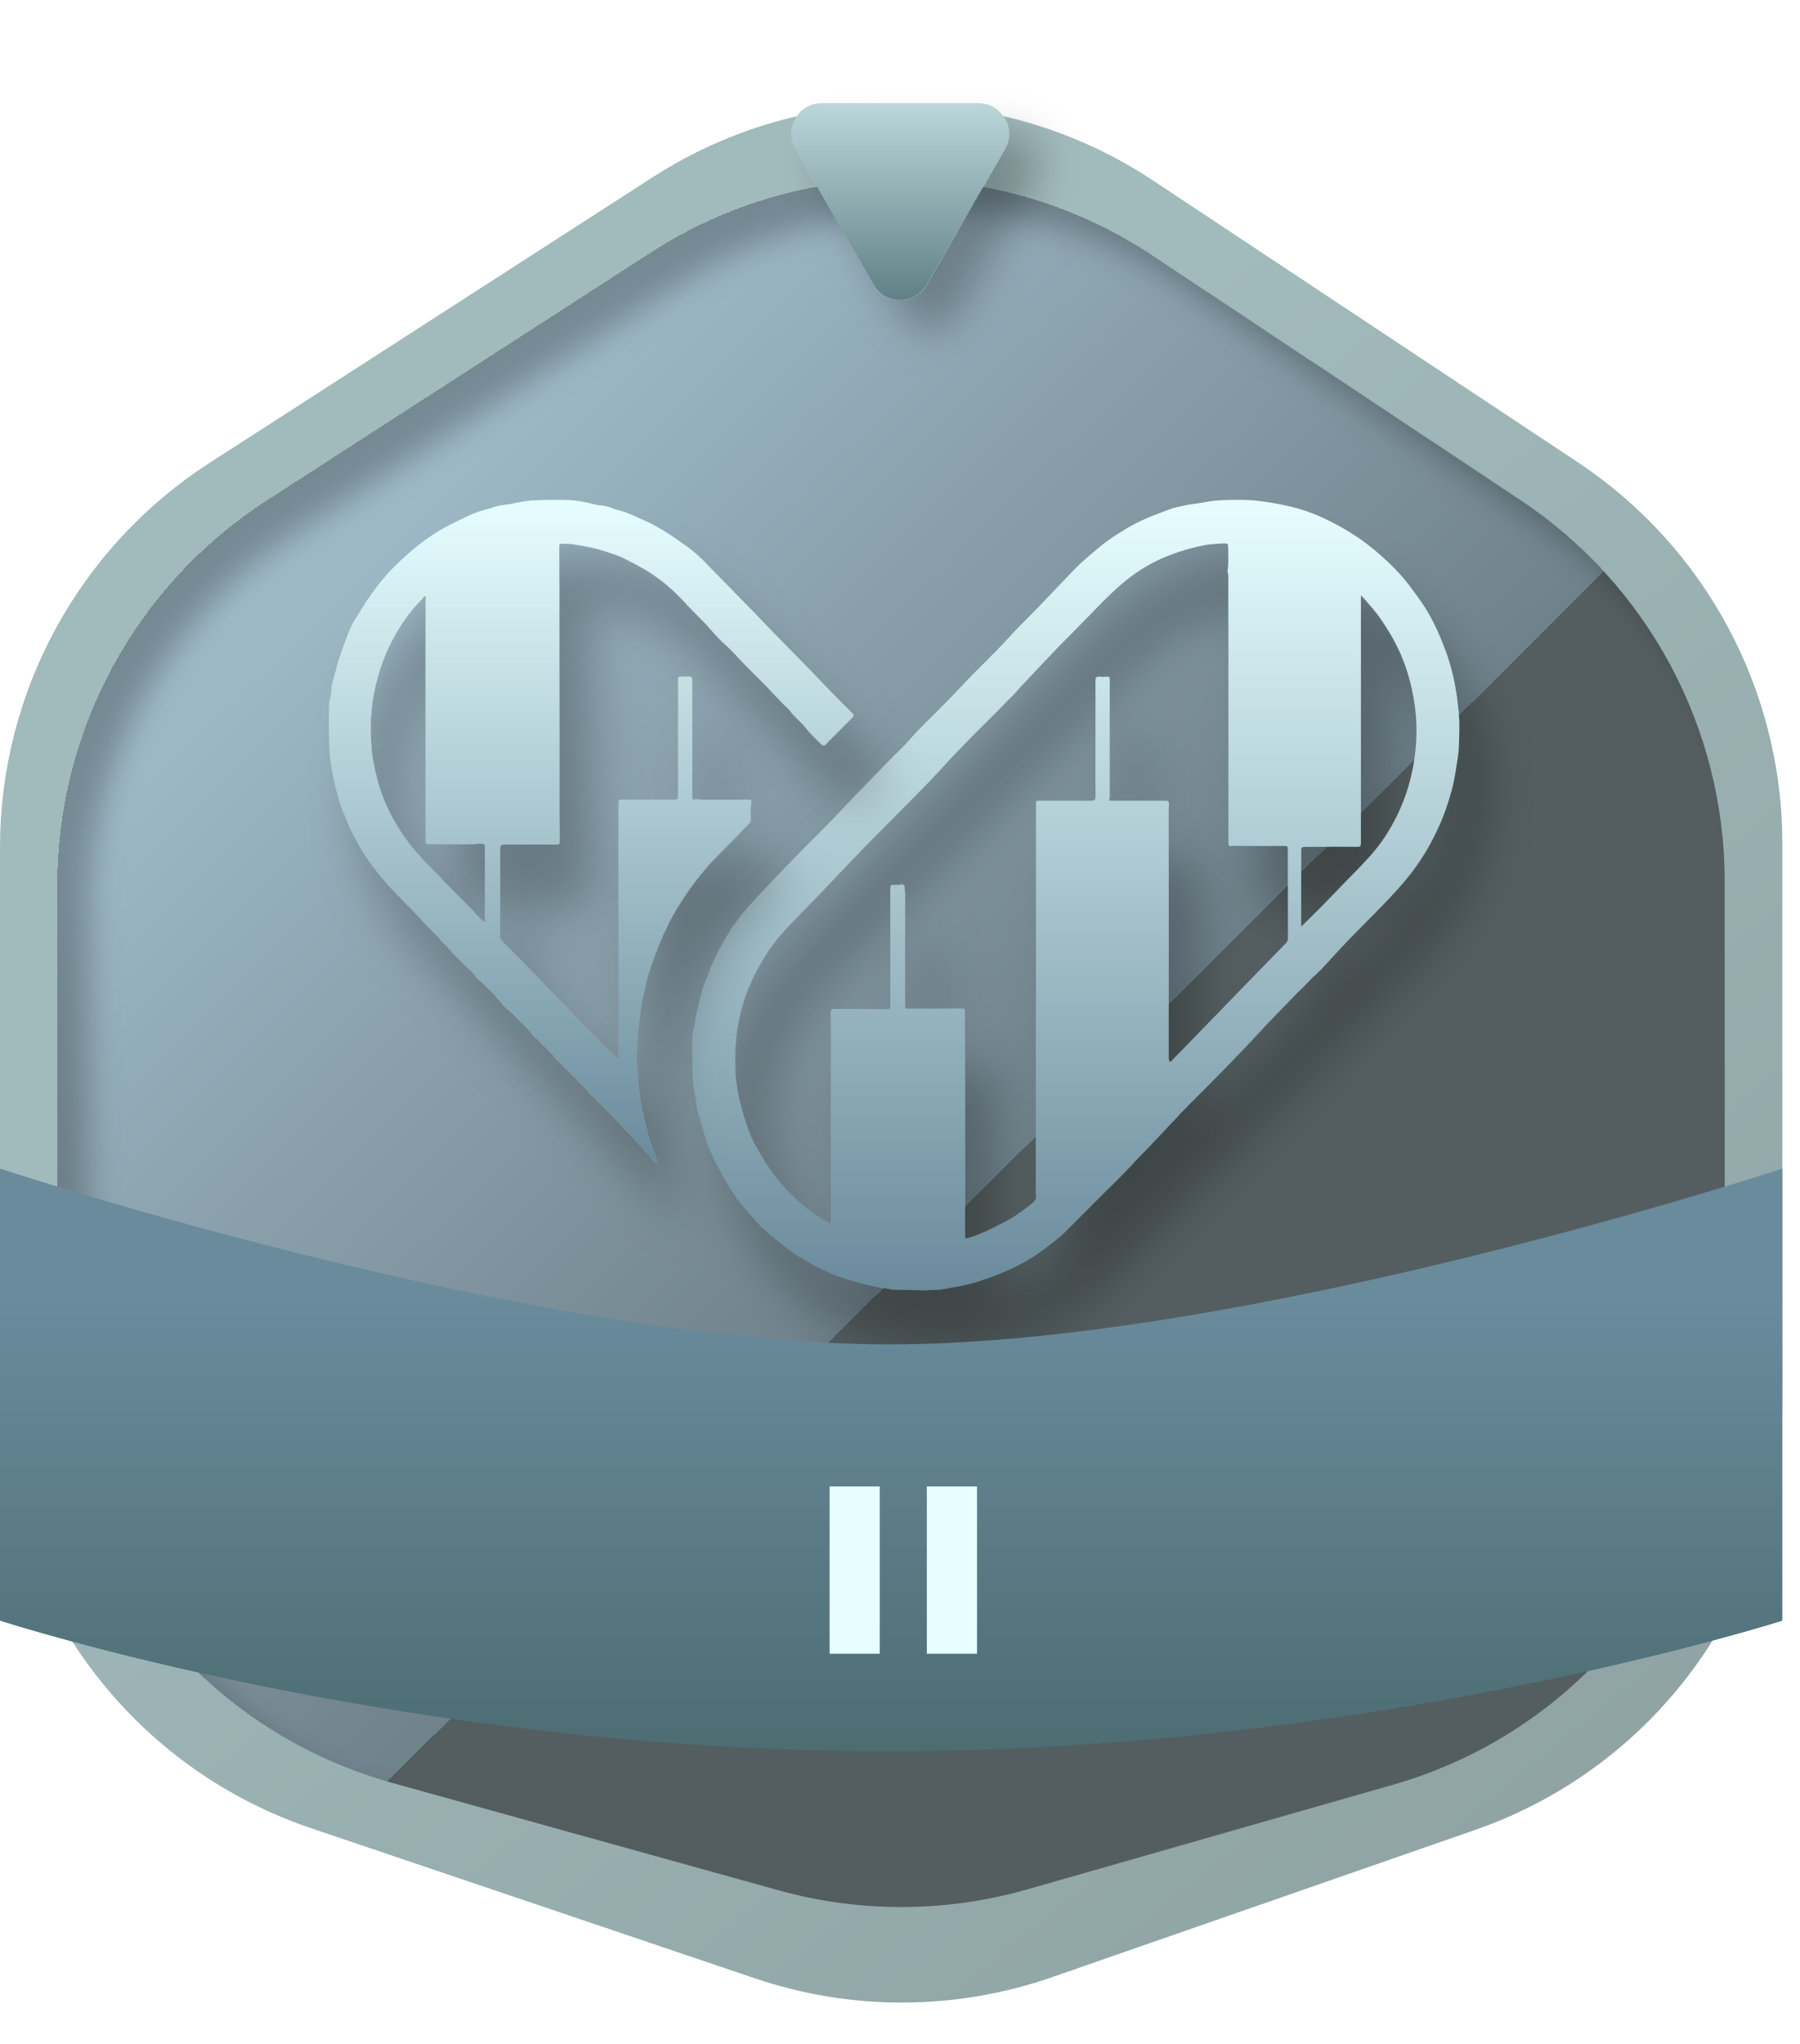
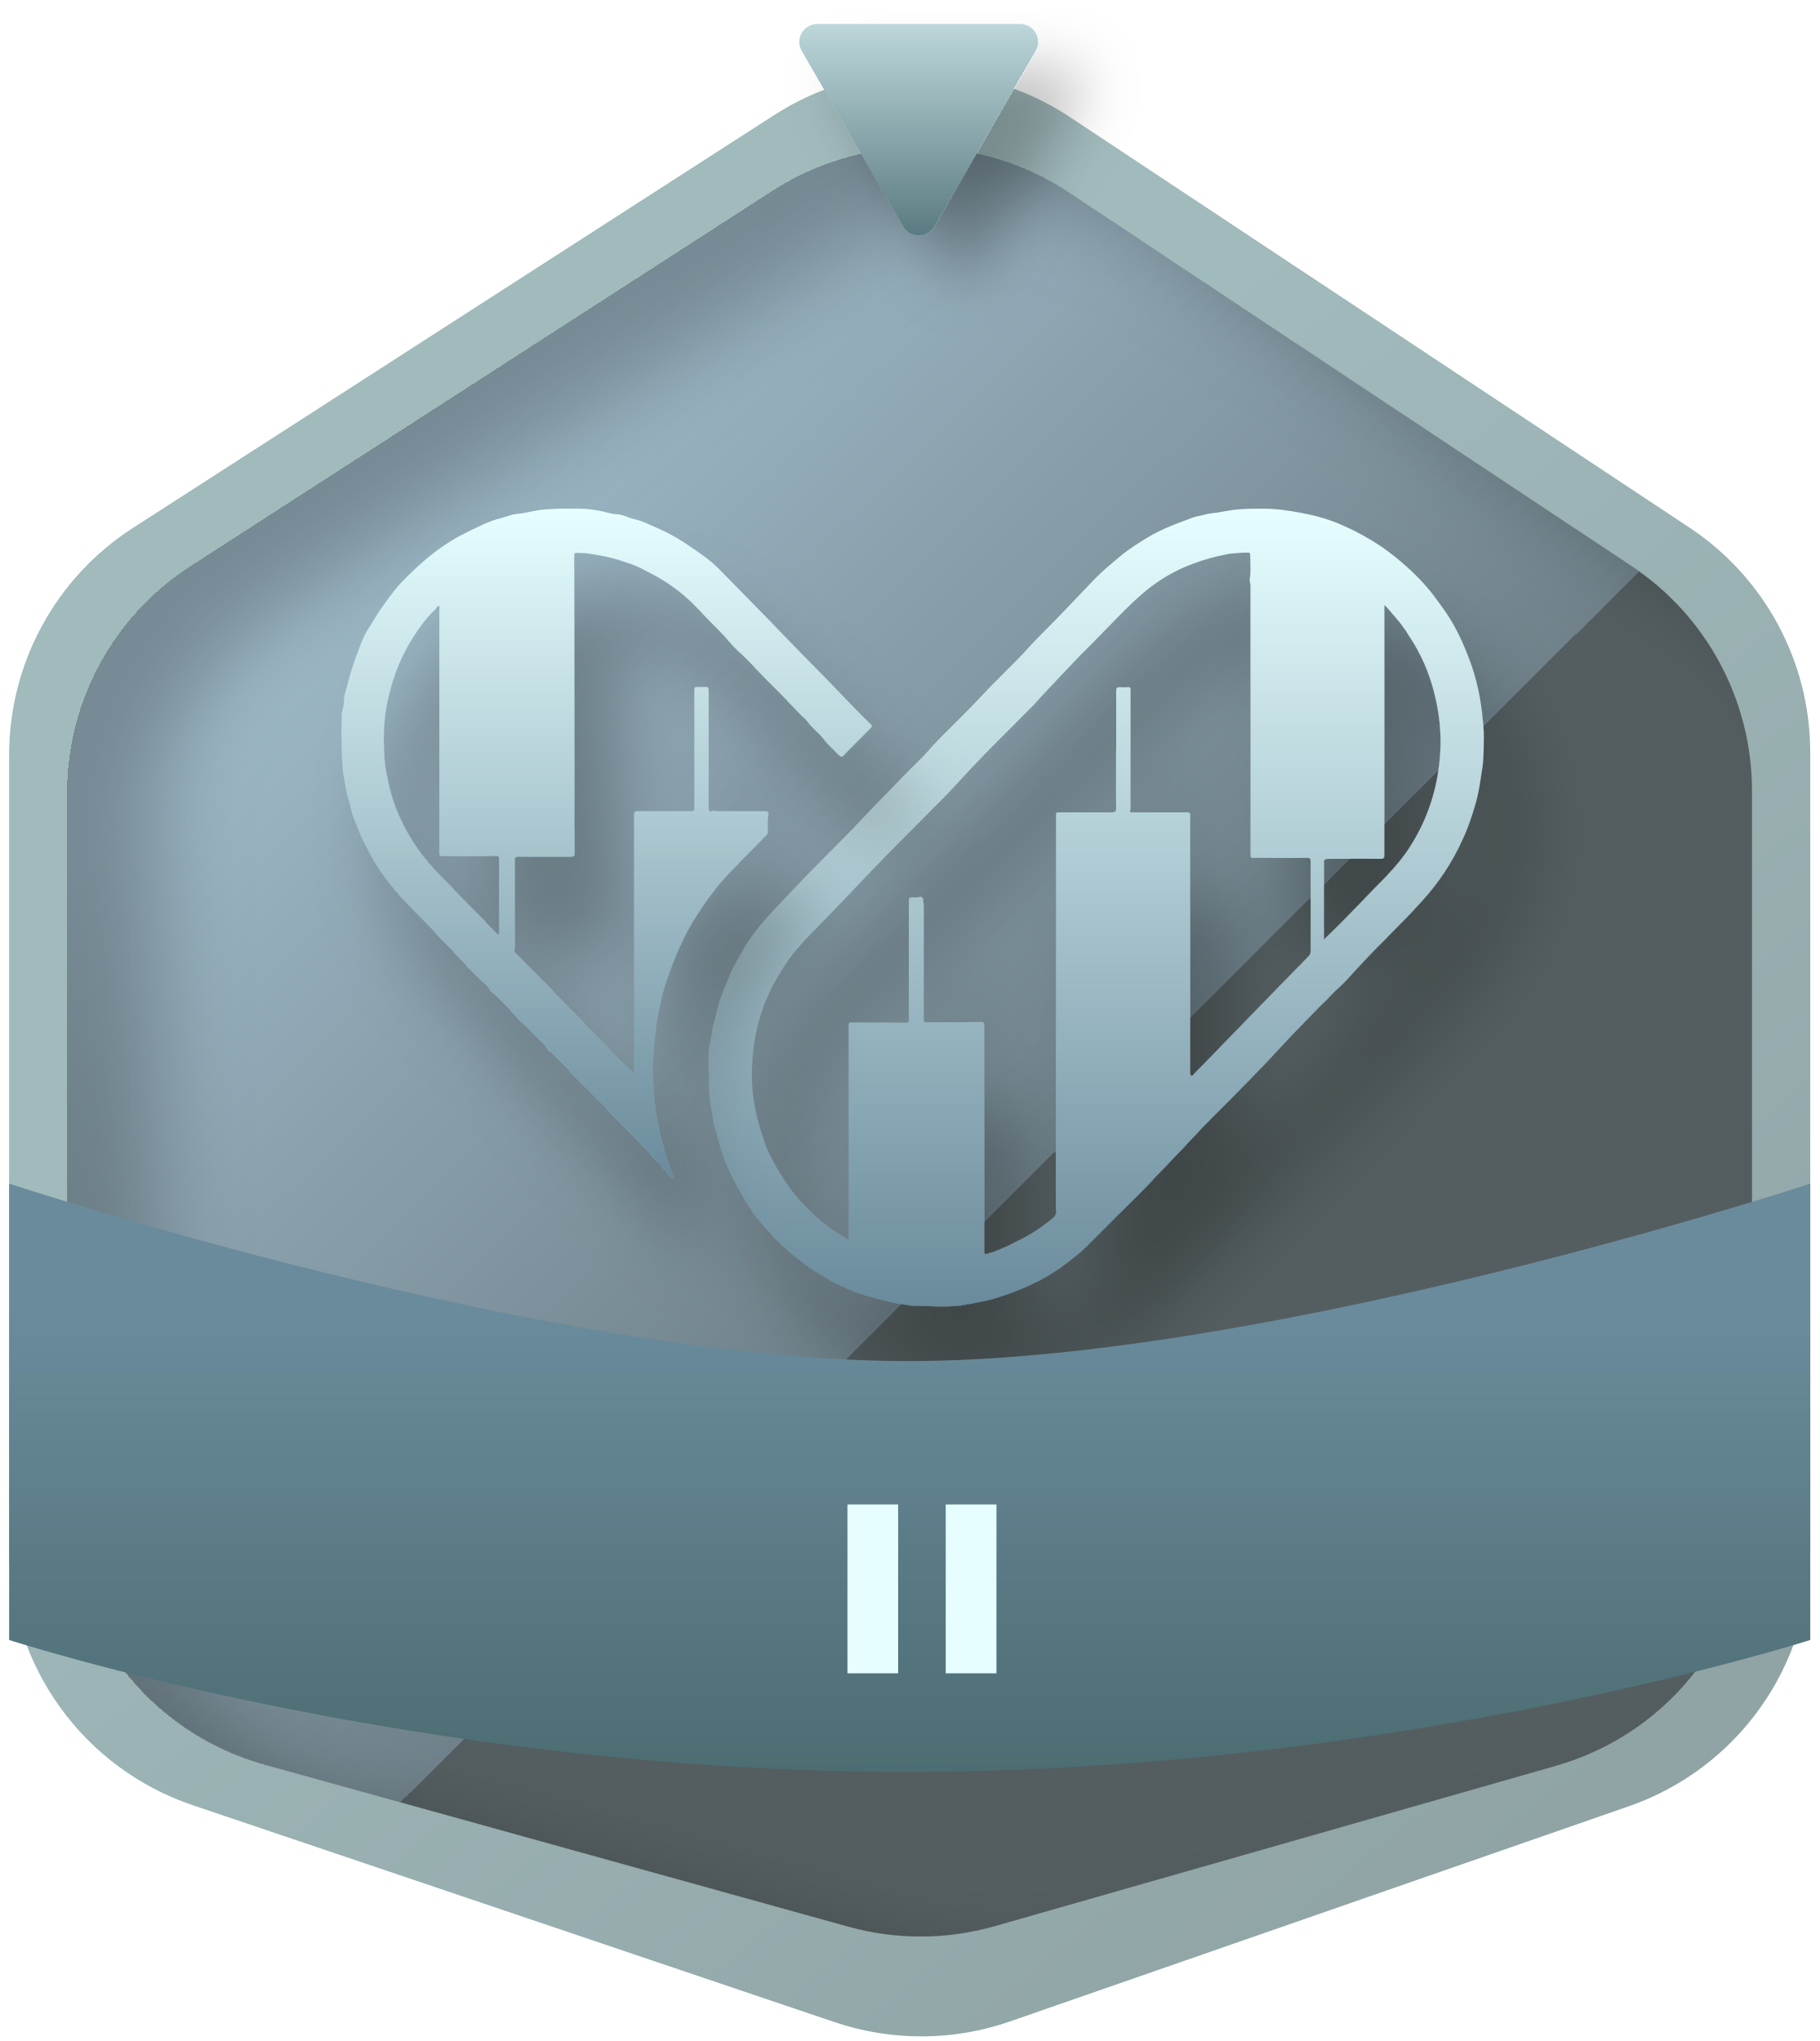
- <svg xmlns="http://www.w3.org/2000/svg" width="59" height="67" viewBox="0 0 59 67" fill="none">
-   <path d="M21.393 5.813L6.874 15.17C2.589 17.932 0 22.68 0 27.778V45.715C0 52.148 4.101 57.864 10.194 59.925L24.761 64.851C27.921 65.92 31.347 65.905 34.497 64.808L48.366 59.982C54.395 57.883 58.435 52.199 58.435 45.815V27.651C58.435 22.623 55.916 17.93 51.726 15.15L37.809 5.921C32.844 2.628 26.401 2.585 21.393 5.813Z" fill="url(#paint0_linear_622_11116)" />
-   <g filter="url(#filter0_i_622_11116)">
-     <path d="M21.357 8.285L8.757 16.418C4.477 19.181 1.892 23.927 1.892 29.021V43.993C1.892 50.73 6.384 56.641 12.875 58.445L25.535 61.963C28.2 62.704 31.017 62.693 33.676 61.933L45.669 58.503C52.107 56.662 56.545 50.777 56.545 44.081V28.894C56.545 23.869 54.029 19.179 49.844 16.399L37.791 8.393C32.822 5.092 26.369 5.05 21.357 8.285Z" fill="url(#paint1_linear_622_11116)" />
+ <svg xmlns="http://www.w3.org/2000/svg" width="41" height="46" viewBox="0 0 41 46" fill="none">
+   <path d="M17.445 2.594L2.996 11.898C1.257 13.018 0.206 14.944 0.206 17.012V34.924C0.206 37.532 1.871 39.851 4.344 40.686L18.812 45.576C20.095 46.009 21.485 46.003 22.764 45.558L36.707 40.709C39.154 39.858 40.794 37.553 40.794 34.964V16.96C40.794 14.921 39.772 13.017 38.071 11.89L24.108 2.637C22.093 1.302 19.478 1.285 17.445 2.594Z" fill="url(#paint0_linear_637_3016)" />
+   <g filter="url(#filter0_i_637_3016)">
+     <path d="M17.422 4.305L4.306 12.765C2.569 13.885 1.52 15.81 1.52 17.876V33.912C1.52 36.645 3.343 39.042 5.978 39.773L19.118 43.422C20.2 43.723 21.343 43.718 22.422 43.41L35.066 39.797C37.679 39.05 39.481 36.664 39.481 33.948V17.824C39.481 15.787 38.46 13.884 36.761 12.757L24.093 4.349C22.076 3.01 19.457 2.993 17.422 4.305Z" fill="url(#paint1_linear_637_3016)" />
  </g>
-   <g filter="url(#filter1_d_622_11116)">
-     <path d="M22.704 34.728C22.68 34.51 22.704 34.276 22.696 34.034C22.696 33.913 22.72 33.775 22.761 33.646C22.793 33.525 22.793 33.396 22.817 33.283C22.865 33.065 22.929 32.855 22.977 32.636C23.058 32.281 23.21 31.95 23.346 31.611C23.483 31.263 23.676 30.94 23.868 30.617C24.053 30.302 24.278 30.02 24.518 29.737C24.856 29.357 25.217 28.994 25.562 28.622C25.803 28.364 26.052 28.121 26.292 27.871C26.758 27.402 27.232 26.934 27.681 26.449C28.163 25.94 28.652 25.448 29.142 24.939C29.359 24.713 29.599 24.503 29.808 24.26C30.153 23.857 30.547 23.501 30.916 23.122C31.125 22.912 31.333 22.701 31.534 22.483C32.015 21.958 32.545 21.482 33.027 20.949C33.428 20.504 33.87 20.093 34.279 19.656C34.592 19.325 34.905 19.002 35.21 18.679C35.475 18.404 35.764 18.17 36.053 17.928C36.342 17.686 36.655 17.492 36.976 17.298C37.321 17.096 37.698 16.934 38.076 16.797C38.244 16.74 38.405 16.66 38.573 16.627C38.718 16.603 38.854 16.555 38.999 16.538C39.223 16.514 39.44 16.466 39.665 16.433C40.002 16.385 40.347 16.385 40.684 16.385C41.118 16.385 41.543 16.45 41.961 16.53C42.426 16.619 42.876 16.748 43.301 16.942C43.718 17.128 44.128 17.354 44.513 17.613C44.955 17.92 45.364 18.267 45.741 18.655C46.078 18.994 46.351 19.382 46.624 19.769C46.969 20.278 47.218 20.844 47.427 21.425C47.603 21.926 47.716 22.435 47.78 22.96C47.812 23.259 47.852 23.558 47.844 23.865C47.836 24.18 47.844 24.495 47.796 24.81C47.74 25.173 47.692 25.545 47.595 25.9C47.475 26.336 47.331 26.764 47.138 27.168C46.809 27.895 46.375 28.541 45.837 29.131C45.468 29.543 45.075 29.939 44.69 30.326C44.296 30.714 43.919 31.118 43.55 31.522C43.389 31.7 43.229 31.877 43.044 32.031C42.94 32.128 42.843 32.241 42.747 32.338C42.675 32.41 42.603 32.475 42.531 32.548C42.129 32.968 41.72 33.371 41.327 33.8C41.11 34.034 40.893 34.268 40.676 34.494C40.307 34.874 39.938 35.254 39.561 35.633C39.183 36.013 38.798 36.384 38.437 36.78C37.939 37.321 37.417 37.846 36.912 38.388C36.591 38.727 36.245 39.05 35.916 39.381C35.587 39.712 35.258 40.043 34.929 40.374C34.745 40.56 34.528 40.714 34.327 40.875C34.046 41.093 33.749 41.287 33.436 41.449C32.947 41.699 32.433 41.901 31.903 42.055C31.582 42.144 31.245 42.192 30.916 42.257C30.828 42.273 30.731 42.273 30.643 42.281C30.209 42.313 29.776 42.273 29.343 42.273C29.214 42.273 29.086 42.232 28.957 42.216C28.805 42.192 28.652 42.152 28.5 42.119C28.235 42.063 27.978 41.982 27.721 41.909C27.416 41.82 27.127 41.675 26.838 41.546C26.645 41.457 26.477 41.328 26.292 41.231C26.14 41.15 26.003 41.053 25.867 40.956C25.682 40.811 25.498 40.665 25.321 40.52C25.072 40.31 24.84 40.076 24.623 39.833C24.486 39.672 24.342 39.518 24.213 39.349C23.989 39.05 23.804 38.727 23.628 38.404C23.459 38.089 23.29 37.774 23.178 37.434C23.058 37.095 22.977 36.748 22.873 36.409C22.833 36.271 22.833 36.118 22.801 35.972C22.712 35.56 22.688 35.157 22.704 34.728ZM27.223 40.124C27.247 40.084 27.239 40.051 27.239 40.019C27.239 39.648 27.239 39.276 27.239 38.913C27.239 36.998 27.239 35.092 27.239 33.178C27.239 33.113 27.247 33.073 27.328 33.073C27.914 33.073 28.5 33.073 29.086 33.081C29.166 33.081 29.198 33.065 29.19 32.976C29.19 32.225 29.19 31.465 29.19 30.714C29.19 30.189 29.19 29.672 29.19 29.147C29.19 29.018 29.19 29.018 29.326 29.01C29.399 29.01 29.479 29.018 29.551 28.994C29.591 28.986 29.648 29.01 29.656 29.074C29.656 29.155 29.672 29.228 29.672 29.301C29.672 30.52 29.672 31.74 29.672 32.968C29.672 33.048 29.696 33.073 29.776 33.065C30.362 33.065 30.948 33.065 31.534 33.056C31.614 33.056 31.638 33.073 31.638 33.154C31.638 35.342 31.638 37.531 31.638 39.712C31.638 39.979 31.638 40.253 31.638 40.52C31.638 40.585 31.654 40.609 31.727 40.585C31.823 40.552 31.919 40.536 32.007 40.496C32.176 40.423 32.352 40.358 32.521 40.27C32.714 40.164 32.914 40.076 33.107 39.963C33.34 39.825 33.548 39.672 33.765 39.502C33.894 39.405 34.014 39.308 33.958 39.114C33.958 39.106 33.958 39.098 33.958 39.082C33.958 35.859 33.966 32.628 33.966 29.406C33.966 28.396 33.966 27.386 33.966 26.377C33.966 26.247 33.966 26.247 34.094 26.247C34.656 26.247 35.226 26.247 35.788 26.247C35.884 26.247 35.916 26.215 35.916 26.118C35.908 25.456 35.916 24.785 35.916 24.123C35.916 23.517 35.916 22.912 35.916 22.306C35.916 22.209 35.949 22.184 36.037 22.184C36.125 22.193 36.213 22.193 36.294 22.184C36.366 22.176 36.382 22.209 36.382 22.273C36.382 23.533 36.382 24.794 36.382 26.062C36.382 26.102 36.39 26.142 36.374 26.175C36.342 26.247 36.382 26.247 36.43 26.247C36.575 26.247 36.727 26.247 36.872 26.247C37.321 26.247 37.771 26.247 38.212 26.247C38.292 26.247 38.325 26.272 38.325 26.352C38.316 26.457 38.316 26.57 38.316 26.675C38.316 29.341 38.316 31.998 38.316 34.664C38.316 34.696 38.316 34.72 38.325 34.753C38.349 34.817 38.365 34.825 38.413 34.777C38.509 34.672 38.605 34.575 38.702 34.478C39.215 33.945 39.737 33.412 40.251 32.879C40.885 32.225 41.519 31.57 42.161 30.916C42.209 30.868 42.225 30.811 42.225 30.746C42.225 29.777 42.225 28.8 42.225 27.831C42.225 27.75 42.201 27.726 42.121 27.726C41.559 27.734 40.997 27.726 40.435 27.726C40.283 27.726 40.275 27.758 40.275 27.572C40.275 24.68 40.275 21.781 40.275 18.889C40.275 18.816 40.243 18.752 40.251 18.679C40.291 18.445 40.267 18.202 40.267 17.968C40.267 17.807 40.259 17.807 40.106 17.815C40.082 17.815 40.05 17.815 40.026 17.815C39.858 17.831 39.689 17.831 39.52 17.863C39.151 17.936 38.782 18.033 38.421 18.17C38.003 18.324 37.61 18.526 37.249 18.776C36.799 19.083 36.406 19.471 36.021 19.858C35.692 20.189 35.379 20.521 35.05 20.852C34.913 20.989 34.777 21.118 34.648 21.256C34.247 21.676 33.846 22.104 33.444 22.532C33.348 22.637 33.252 22.758 33.147 22.855C32.931 23.065 32.73 23.283 32.513 23.493C31.927 24.075 31.341 24.664 30.787 25.278C30.458 25.642 30.113 25.981 29.768 26.328C29.19 26.918 28.596 27.499 28.026 28.097C27.448 28.703 26.878 29.309 26.292 29.906C25.875 30.334 25.45 30.755 25.128 31.271C24.896 31.635 24.687 32.015 24.526 32.418C24.318 32.943 24.189 33.485 24.133 34.042C24.069 34.664 24.077 35.286 24.205 35.9C24.294 36.32 24.414 36.732 24.567 37.136C24.647 37.354 24.767 37.556 24.88 37.758C25.45 38.775 26.22 39.559 27.223 40.124ZM44.626 19.511C44.617 19.559 44.617 19.584 44.617 19.608C44.617 20.9 44.617 22.184 44.617 23.477C44.617 24.858 44.617 26.239 44.617 27.629C44.617 27.717 44.601 27.758 44.497 27.758C43.919 27.75 43.349 27.758 42.771 27.758C42.683 27.758 42.659 27.79 42.659 27.871C42.659 28.663 42.659 29.462 42.659 30.254C42.659 30.294 42.659 30.334 42.659 30.375C42.868 30.173 43.068 29.979 43.269 29.777C43.598 29.438 43.927 29.099 44.256 28.759C44.658 28.348 45.067 27.944 45.388 27.459C46.022 26.506 46.359 25.448 46.431 24.309C46.472 23.655 46.399 23.008 46.239 22.37C46.07 21.7 45.797 21.078 45.412 20.504C45.195 20.141 44.922 19.842 44.626 19.511Z" fill="url(#paint2_linear_622_11116)" />
+   <g filter="url(#filter1_d_637_3016)">
+     <path d="M15.976 24.195C15.959 24.043 15.976 23.881 15.97 23.713C15.97 23.628 15.987 23.533 16.015 23.444C16.037 23.359 16.037 23.27 16.054 23.191C16.087 23.04 16.132 22.894 16.166 22.743C16.221 22.496 16.327 22.266 16.422 22.031C16.517 21.79 16.651 21.566 16.784 21.341C16.913 21.123 17.069 20.927 17.236 20.73C17.47 20.467 17.721 20.215 17.961 19.957C18.128 19.777 18.301 19.609 18.468 19.435C18.791 19.11 19.12 18.785 19.433 18.449C19.767 18.096 20.107 17.754 20.447 17.4C20.598 17.244 20.765 17.098 20.91 16.93C21.15 16.649 21.423 16.403 21.679 16.139C21.824 15.993 21.969 15.848 22.109 15.696C22.443 15.332 22.811 15.001 23.146 14.631C23.424 14.323 23.731 14.037 24.015 13.734C24.233 13.504 24.45 13.28 24.662 13.056C24.846 12.865 25.047 12.703 25.247 12.535C25.448 12.366 25.666 12.232 25.889 12.097C26.128 11.957 26.39 11.845 26.652 11.75C26.77 11.71 26.881 11.655 26.998 11.632C27.099 11.615 27.193 11.582 27.294 11.57C27.45 11.554 27.6 11.52 27.756 11.498C27.991 11.464 28.23 11.464 28.464 11.464C28.765 11.464 29.061 11.509 29.351 11.565C29.674 11.626 29.986 11.716 30.282 11.851C30.572 11.98 30.856 12.137 31.124 12.316C31.43 12.529 31.715 12.77 31.977 13.039C32.211 13.274 32.401 13.544 32.59 13.813C32.83 14.166 33.003 14.558 33.148 14.962C33.27 15.309 33.348 15.663 33.393 16.027C33.415 16.234 33.443 16.442 33.438 16.655C33.432 16.873 33.438 17.092 33.404 17.311C33.365 17.563 33.332 17.821 33.265 18.067C33.181 18.37 33.081 18.667 32.947 18.948C32.718 19.452 32.417 19.901 32.044 20.31C31.787 20.596 31.514 20.87 31.247 21.14C30.973 21.409 30.711 21.689 30.455 21.969C30.343 22.093 30.232 22.216 30.104 22.322C30.031 22.39 29.964 22.468 29.897 22.535C29.847 22.586 29.797 22.631 29.747 22.681C29.468 22.973 29.184 23.253 28.91 23.55C28.76 23.713 28.609 23.875 28.459 24.032C28.202 24.296 27.946 24.559 27.684 24.823C27.422 25.086 27.154 25.344 26.903 25.619C26.558 25.994 26.195 26.358 25.844 26.734C25.621 26.97 25.381 27.194 25.153 27.424C24.924 27.654 24.696 27.883 24.467 28.113C24.339 28.242 24.188 28.349 24.049 28.461C23.854 28.612 23.647 28.747 23.43 28.859C23.09 29.032 22.733 29.173 22.365 29.279C22.142 29.341 21.908 29.375 21.679 29.419C21.618 29.43 21.551 29.43 21.49 29.436C21.189 29.459 20.888 29.43 20.587 29.43C20.497 29.43 20.408 29.402 20.319 29.391C20.213 29.375 20.107 29.346 20.001 29.324C19.817 29.285 19.639 29.229 19.46 29.178C19.249 29.117 19.048 29.016 18.847 28.926C18.713 28.864 18.596 28.775 18.468 28.707C18.362 28.651 18.267 28.584 18.173 28.517C18.044 28.416 17.916 28.315 17.793 28.214C17.621 28.068 17.459 27.906 17.308 27.738C17.214 27.625 17.113 27.519 17.024 27.401C16.868 27.194 16.74 26.97 16.617 26.745C16.5 26.527 16.383 26.308 16.305 26.073C16.221 25.837 16.166 25.596 16.093 25.361C16.065 25.265 16.065 25.159 16.043 25.058C15.982 24.772 15.965 24.492 15.976 24.195ZM19.115 27.939C19.131 27.911 19.126 27.889 19.126 27.866C19.126 27.609 19.126 27.351 19.126 27.099C19.126 25.77 19.126 24.447 19.126 23.118C19.126 23.073 19.131 23.046 19.187 23.046C19.594 23.046 20.001 23.046 20.408 23.051C20.464 23.051 20.486 23.04 20.481 22.978C20.481 22.457 20.481 21.93 20.481 21.409C20.481 21.044 20.481 20.685 20.481 20.321C20.481 20.231 20.481 20.231 20.576 20.226C20.626 20.226 20.681 20.231 20.732 20.215C20.759 20.209 20.799 20.226 20.804 20.271C20.804 20.327 20.815 20.377 20.815 20.428C20.815 21.274 20.815 22.12 20.815 22.973C20.815 23.029 20.832 23.046 20.888 23.04C21.295 23.04 21.702 23.04 22.109 23.034C22.164 23.034 22.181 23.046 22.181 23.102C22.181 24.621 22.181 26.14 22.181 27.654C22.181 27.838 22.181 28.029 22.181 28.214C22.181 28.259 22.192 28.276 22.242 28.259C22.309 28.236 22.376 28.225 22.438 28.197C22.555 28.147 22.677 28.102 22.794 28.04C22.928 27.967 23.068 27.906 23.201 27.827C23.363 27.732 23.508 27.625 23.659 27.508C23.748 27.44 23.831 27.373 23.792 27.239C23.792 27.233 23.792 27.227 23.792 27.216C23.792 24.98 23.798 22.737 23.798 20.5C23.798 19.8 23.798 19.099 23.798 18.398C23.798 18.309 23.798 18.309 23.887 18.309C24.277 18.309 24.673 18.309 25.064 18.309C25.131 18.309 25.153 18.286 25.153 18.219C25.147 17.759 25.153 17.294 25.153 16.834C25.153 16.414 25.153 15.993 25.153 15.573C25.153 15.506 25.175 15.489 25.236 15.489C25.298 15.494 25.359 15.494 25.415 15.489C25.465 15.483 25.476 15.506 25.476 15.55C25.476 16.425 25.476 17.299 25.476 18.18C25.476 18.208 25.482 18.236 25.471 18.258C25.448 18.309 25.476 18.309 25.51 18.309C25.61 18.309 25.716 18.309 25.816 18.309C26.128 18.309 26.441 18.309 26.747 18.309C26.803 18.309 26.825 18.325 26.825 18.381C26.82 18.454 26.82 18.533 26.82 18.606C26.82 20.456 26.82 22.3 26.82 24.15C26.82 24.172 26.82 24.189 26.825 24.212C26.842 24.256 26.853 24.262 26.887 24.228C26.954 24.155 27.02 24.088 27.087 24.021C27.444 23.651 27.807 23.281 28.163 22.911C28.604 22.457 29.044 22.003 29.49 21.549C29.524 21.515 29.535 21.476 29.535 21.431C29.535 20.758 29.535 20.08 29.535 19.407C29.535 19.351 29.518 19.334 29.462 19.334C29.072 19.34 28.682 19.334 28.292 19.334C28.186 19.334 28.18 19.357 28.18 19.228C28.18 17.221 28.18 15.209 28.18 13.202C28.18 13.151 28.158 13.106 28.163 13.056C28.191 12.893 28.174 12.725 28.174 12.563C28.174 12.45 28.169 12.45 28.063 12.456C28.046 12.456 28.024 12.456 28.007 12.456C27.89 12.467 27.773 12.467 27.656 12.49C27.4 12.54 27.143 12.607 26.892 12.703C26.602 12.809 26.329 12.949 26.078 13.123C25.766 13.336 25.493 13.605 25.225 13.874C24.997 14.104 24.779 14.334 24.551 14.564C24.456 14.659 24.361 14.749 24.272 14.844C23.993 15.136 23.714 15.433 23.436 15.73C23.369 15.803 23.302 15.887 23.229 15.954C23.079 16.1 22.939 16.251 22.789 16.397C22.382 16.801 21.975 17.21 21.59 17.636C21.362 17.888 21.122 18.124 20.882 18.365C20.481 18.774 20.068 19.177 19.672 19.592C19.271 20.013 18.875 20.433 18.468 20.848C18.178 21.145 17.883 21.437 17.66 21.795C17.498 22.048 17.353 22.311 17.241 22.591C17.096 22.956 17.007 23.331 16.968 23.718C16.924 24.15 16.929 24.581 17.018 25.008C17.08 25.299 17.163 25.585 17.269 25.865C17.325 26.017 17.409 26.157 17.487 26.297C17.883 27.003 18.418 27.547 19.115 27.939ZM31.202 13.633C31.196 13.667 31.196 13.684 31.196 13.701C31.196 14.598 31.196 15.489 31.196 16.386C31.196 17.344 31.196 18.303 31.196 19.267C31.196 19.329 31.185 19.357 31.113 19.357C30.711 19.351 30.315 19.357 29.914 19.357C29.853 19.357 29.836 19.379 29.836 19.435C29.836 19.985 29.836 20.54 29.836 21.089C29.836 21.117 29.836 21.145 29.836 21.173C29.981 21.033 30.12 20.898 30.26 20.758C30.488 20.523 30.717 20.287 30.945 20.052C31.224 19.766 31.509 19.486 31.732 19.149C32.172 18.488 32.406 17.754 32.456 16.963C32.484 16.509 32.434 16.061 32.322 15.618C32.205 15.152 32.016 14.721 31.748 14.323C31.598 14.071 31.408 13.863 31.202 13.633Z" fill="url(#paint2_linear_637_3016)" />
  </g>
-   <g filter="url(#filter2_d_622_11116)">
-     <path d="M21.55 38.133C21.462 38.101 21.414 38.037 21.374 37.98C21.23 37.788 21.054 37.619 20.894 37.443C20.702 37.226 20.502 37.01 20.294 36.801C19.894 36.392 19.494 35.983 19.094 35.574C18.862 35.333 18.63 35.1 18.397 34.868C18.205 34.675 18.029 34.467 17.837 34.282C17.749 34.194 17.669 34.09 17.557 34.017C17.461 33.961 17.429 33.841 17.341 33.761C17.085 33.528 16.861 33.272 16.605 33.039C16.405 32.854 16.245 32.622 16.045 32.437C15.917 32.325 15.805 32.188 15.669 32.084C15.605 32.044 15.581 31.956 15.525 31.9C15.261 31.643 14.996 31.394 14.748 31.122C14.412 30.744 14.044 30.4 13.708 30.023C13.46 29.75 13.188 29.493 12.932 29.228C12.556 28.835 12.212 28.41 11.916 27.953C11.772 27.728 11.659 27.488 11.531 27.255C11.412 27.038 11.339 26.806 11.243 26.589C11.115 26.316 11.075 26.027 10.987 25.747C10.931 25.554 10.907 25.354 10.867 25.161C10.771 24.624 10.795 24.086 10.779 23.541C10.779 23.396 10.795 23.252 10.787 23.108C10.787 22.995 10.835 22.875 10.851 22.755C10.867 22.682 10.859 22.602 10.867 22.53C10.883 22.41 10.923 22.297 10.955 22.177C11.051 21.768 11.179 21.375 11.332 20.982C11.419 20.749 11.508 20.508 11.643 20.3C11.82 20.027 11.98 19.738 12.172 19.482C12.364 19.217 12.556 18.952 12.788 18.719C12.988 18.511 13.196 18.31 13.42 18.118C13.78 17.797 14.172 17.516 14.596 17.284C14.852 17.147 15.117 17.019 15.381 16.898C15.573 16.81 15.765 16.738 15.973 16.69C16.133 16.65 16.277 16.578 16.445 16.561C16.701 16.537 16.941 16.473 17.189 16.433C17.549 16.385 17.909 16.385 18.269 16.385C18.413 16.385 18.558 16.385 18.694 16.393C18.837 16.401 18.982 16.425 19.126 16.449C19.326 16.481 19.526 16.561 19.734 16.57C19.918 16.578 20.07 16.674 20.238 16.714C20.558 16.786 20.846 16.939 21.142 17.067C21.502 17.227 21.83 17.428 22.151 17.652C22.383 17.813 22.623 17.973 22.839 18.166C22.991 18.302 23.135 18.447 23.271 18.591C23.719 19.048 24.167 19.506 24.615 19.963C25.103 20.468 25.591 20.982 26.088 21.479C26.696 22.089 27.28 22.73 27.896 23.332C27.92 23.356 27.944 23.38 27.968 23.404C28 23.436 27.992 23.468 27.96 23.501C27.736 23.725 27.52 23.942 27.296 24.166C27.224 24.247 27.136 24.319 27.072 24.399C27.016 24.463 26.976 24.431 26.936 24.399C26.76 24.223 26.568 24.054 26.416 23.854C26.256 23.653 26.048 23.509 25.904 23.3C25.84 23.212 25.744 23.148 25.671 23.067C25.367 22.755 25.071 22.426 24.759 22.129C24.479 21.856 24.215 21.559 23.935 21.279C23.743 21.086 23.535 20.91 23.359 20.701C23.119 20.412 22.847 20.163 22.591 19.891C22.311 19.594 22.03 19.297 21.702 19.048C21.51 18.904 21.31 18.759 21.094 18.639C20.918 18.535 20.734 18.447 20.558 18.35C20.39 18.262 20.214 18.19 20.03 18.134C19.878 18.086 19.718 18.029 19.558 17.989C19.31 17.925 19.062 17.885 18.814 17.845C18.686 17.821 18.558 17.829 18.429 17.821C18.349 17.813 18.333 17.845 18.333 17.917C18.333 18.166 18.333 18.415 18.333 18.655C18.333 19.433 18.333 20.212 18.333 20.99C18.333 22.859 18.341 24.736 18.333 26.605C18.333 26.926 18.349 27.247 18.341 27.576C18.341 27.64 18.333 27.68 18.245 27.68C17.669 27.68 17.093 27.68 16.517 27.68C16.421 27.68 16.397 27.712 16.397 27.832C16.397 28.691 16.397 29.541 16.397 30.4C16.397 30.504 16.405 30.608 16.389 30.712C16.381 30.753 16.397 30.777 16.421 30.809C16.965 31.362 17.509 31.916 18.053 32.477C18.645 33.087 19.238 33.697 19.83 34.306C19.974 34.451 20.126 34.587 20.278 34.731C20.278 34.491 20.278 34.242 20.278 33.993C20.278 31.434 20.278 28.883 20.278 26.324C20.278 26.236 20.31 26.212 20.39 26.212C20.966 26.212 21.542 26.212 22.119 26.212C22.215 26.212 22.23 26.18 22.23 26.092C22.23 24.832 22.23 23.581 22.23 22.321C22.23 22.177 22.23 22.177 22.375 22.177C22.439 22.177 22.511 22.185 22.575 22.177C22.663 22.169 22.695 22.201 22.695 22.297C22.695 22.755 22.695 23.212 22.695 23.669C22.695 24.487 22.695 25.297 22.695 26.116C22.695 26.204 22.727 26.236 22.807 26.204C22.863 26.18 22.919 26.212 22.967 26.212C23.487 26.212 23.999 26.212 24.519 26.212C24.607 26.212 24.655 26.236 24.631 26.332C24.599 26.517 24.615 26.701 24.615 26.878C24.615 26.926 24.599 26.958 24.567 26.99C24.383 27.167 24.223 27.351 24.039 27.528C23.839 27.728 23.639 27.929 23.439 28.137C23.215 28.362 23.015 28.603 22.823 28.851C22.687 29.028 22.559 29.204 22.439 29.389C22.23 29.702 22.03 30.023 21.87 30.367C21.718 30.688 21.574 31.017 21.454 31.354C21.35 31.651 21.238 31.94 21.174 32.245C21.118 32.517 21.046 32.782 21.006 33.055C20.982 33.239 20.966 33.424 20.942 33.608C20.91 33.857 20.902 34.098 20.886 34.346C20.87 34.579 20.862 34.812 20.894 35.044C20.91 35.157 20.902 35.277 20.91 35.389C20.934 35.614 20.958 35.839 20.99 36.055C21.046 36.456 21.15 36.849 21.254 37.234C21.31 37.443 21.374 37.644 21.462 37.836C21.486 37.932 21.534 38.021 21.55 38.133ZM15.893 30.231C15.893 30.215 15.901 30.207 15.901 30.199C15.901 29.413 15.901 28.627 15.901 27.84C15.901 27.64 15.901 27.648 15.709 27.656C15.156 27.68 14.612 27.664 14.06 27.664C13.988 27.664 13.956 27.64 13.956 27.56C13.956 24.936 13.956 22.305 13.956 19.682C13.956 19.634 13.98 19.562 13.94 19.546C13.9 19.53 13.876 19.602 13.844 19.634C13.484 19.979 13.204 20.388 12.956 20.813C12.62 21.399 12.404 22.024 12.268 22.682C12.14 23.3 12.132 23.926 12.18 24.552C12.204 24.856 12.276 25.153 12.34 25.45C12.5 26.116 12.788 26.733 13.164 27.303C13.476 27.784 13.868 28.194 14.276 28.603C14.5 28.835 14.724 29.068 14.948 29.301C15.22 29.573 15.493 29.846 15.757 30.127C15.797 30.167 15.837 30.207 15.893 30.231Z" fill="url(#paint3_linear_622_11116)" />
+   <g filter="url(#filter2_d_637_3016)">
+     <path d="M15.175 26.557C15.114 26.535 15.08 26.491 15.052 26.452C14.952 26.318 14.83 26.201 14.719 26.079C14.585 25.928 14.447 25.778 14.302 25.633C14.024 25.349 13.746 25.065 13.468 24.781C13.307 24.614 13.146 24.453 12.985 24.291C12.851 24.158 12.729 24.013 12.596 23.885C12.535 23.824 12.479 23.751 12.401 23.701C12.335 23.662 12.312 23.579 12.251 23.523C12.073 23.362 11.918 23.183 11.74 23.022C11.601 22.894 11.49 22.733 11.351 22.604C11.262 22.526 11.184 22.432 11.089 22.36C11.045 22.332 11.028 22.27 10.989 22.231C10.806 22.053 10.623 21.881 10.45 21.691C10.217 21.43 9.961 21.19 9.728 20.929C9.555 20.739 9.366 20.561 9.189 20.377C8.927 20.105 8.688 19.81 8.483 19.492C8.383 19.336 8.305 19.169 8.216 19.008C8.132 18.858 8.082 18.696 8.016 18.546C7.927 18.356 7.899 18.156 7.838 17.961C7.799 17.828 7.782 17.688 7.755 17.555C7.688 17.182 7.704 16.809 7.693 16.43C7.693 16.33 7.704 16.23 7.699 16.129C7.699 16.052 7.732 15.968 7.743 15.884C7.755 15.834 7.749 15.779 7.755 15.729C7.766 15.645 7.793 15.567 7.816 15.484C7.882 15.2 7.971 14.927 8.077 14.654C8.138 14.493 8.199 14.326 8.294 14.181C8.416 13.992 8.527 13.791 8.66 13.613C8.794 13.429 8.927 13.245 9.088 13.084C9.227 12.939 9.372 12.8 9.528 12.666C9.778 12.444 10.05 12.249 10.345 12.087C10.523 11.993 10.706 11.904 10.889 11.82C11.023 11.759 11.156 11.709 11.301 11.675C11.412 11.648 11.512 11.598 11.629 11.586C11.806 11.57 11.973 11.525 12.146 11.497C12.396 11.464 12.646 11.464 12.896 11.464C12.996 11.464 13.096 11.464 13.19 11.469C13.29 11.475 13.39 11.492 13.491 11.508C13.63 11.531 13.768 11.586 13.913 11.592C14.041 11.598 14.146 11.664 14.263 11.692C14.486 11.742 14.686 11.848 14.891 11.937C15.141 12.049 15.369 12.188 15.592 12.344C15.753 12.455 15.919 12.566 16.07 12.7C16.175 12.794 16.275 12.895 16.37 12.995C16.681 13.312 16.992 13.63 17.303 13.947C17.642 14.298 17.982 14.654 18.326 14.999C18.749 15.422 19.154 15.868 19.582 16.285C19.599 16.302 19.616 16.319 19.632 16.335C19.655 16.358 19.649 16.38 19.627 16.402C19.471 16.558 19.321 16.709 19.166 16.864C19.116 16.92 19.054 16.97 19.01 17.026C18.971 17.07 18.943 17.048 18.915 17.026C18.793 16.903 18.66 16.786 18.554 16.647C18.443 16.508 18.298 16.408 18.198 16.263C18.154 16.202 18.087 16.157 18.037 16.102C17.826 15.884 17.62 15.656 17.404 15.45C17.209 15.261 17.026 15.055 16.831 14.86C16.698 14.726 16.553 14.604 16.431 14.459C16.264 14.259 16.075 14.086 15.897 13.897C15.703 13.691 15.508 13.485 15.28 13.312C15.147 13.212 15.008 13.112 14.858 13.028C14.736 12.956 14.608 12.895 14.486 12.828C14.369 12.767 14.246 12.717 14.119 12.678C14.013 12.644 13.902 12.605 13.791 12.577C13.618 12.533 13.446 12.505 13.274 12.477C13.185 12.46 13.096 12.466 13.007 12.46C12.951 12.455 12.94 12.477 12.94 12.527C12.94 12.7 12.94 12.872 12.94 13.04C12.94 13.579 12.94 14.12 12.94 14.66C12.94 15.957 12.946 17.26 12.94 18.557C12.94 18.78 12.951 19.002 12.946 19.23C12.946 19.275 12.94 19.303 12.879 19.303C12.479 19.303 12.079 19.303 11.679 19.303C11.612 19.303 11.595 19.325 11.595 19.409C11.595 20.004 11.595 20.595 11.595 21.19C11.595 21.263 11.601 21.335 11.59 21.407C11.584 21.435 11.595 21.452 11.612 21.474C11.99 21.858 12.368 22.242 12.746 22.632C13.157 23.055 13.568 23.479 13.98 23.902C14.08 24.002 14.185 24.096 14.291 24.197C14.291 24.03 14.291 23.857 14.291 23.684C14.291 21.909 14.291 20.138 14.291 18.362C14.291 18.301 14.313 18.284 14.369 18.284C14.769 18.284 15.169 18.284 15.569 18.284C15.636 18.284 15.647 18.262 15.647 18.201C15.647 17.326 15.647 16.458 15.647 15.584C15.647 15.484 15.647 15.484 15.747 15.484C15.792 15.484 15.842 15.489 15.886 15.484C15.947 15.478 15.97 15.5 15.97 15.567C15.97 15.884 15.97 16.202 15.97 16.519C15.97 17.087 15.97 17.649 15.97 18.217C15.97 18.279 15.992 18.301 16.047 18.279C16.086 18.262 16.125 18.284 16.159 18.284C16.52 18.284 16.875 18.284 17.237 18.284C17.298 18.284 17.331 18.301 17.315 18.368C17.292 18.496 17.303 18.624 17.303 18.746C17.303 18.78 17.292 18.802 17.27 18.824C17.142 18.947 17.031 19.075 16.903 19.197C16.764 19.336 16.625 19.476 16.486 19.62C16.331 19.776 16.192 19.943 16.058 20.116C15.964 20.238 15.875 20.361 15.792 20.489C15.647 20.706 15.508 20.929 15.397 21.168C15.291 21.391 15.191 21.619 15.108 21.853C15.036 22.059 14.958 22.259 14.914 22.471C14.875 22.66 14.825 22.844 14.797 23.033C14.78 23.161 14.769 23.289 14.752 23.417C14.73 23.59 14.725 23.757 14.713 23.93C14.702 24.091 14.697 24.252 14.719 24.414C14.73 24.492 14.725 24.575 14.73 24.653C14.747 24.809 14.763 24.965 14.786 25.115C14.825 25.394 14.897 25.667 14.969 25.934C15.008 26.079 15.052 26.218 15.114 26.351C15.13 26.418 15.164 26.479 15.175 26.557ZM11.245 21.073C11.245 21.062 11.251 21.057 11.251 21.051C11.251 20.506 11.251 19.96 11.251 19.414C11.251 19.275 11.251 19.281 11.117 19.286C10.734 19.303 10.356 19.292 9.972 19.292C9.922 19.292 9.9 19.275 9.9 19.219C9.9 17.399 9.9 15.573 9.9 13.752C9.9 13.719 9.917 13.669 9.889 13.658C9.861 13.646 9.844 13.696 9.822 13.719C9.572 13.958 9.377 14.242 9.205 14.537C8.972 14.944 8.822 15.378 8.727 15.834C8.638 16.263 8.633 16.697 8.666 17.132C8.683 17.343 8.733 17.549 8.777 17.755C8.888 18.217 9.088 18.646 9.35 19.041C9.566 19.375 9.839 19.659 10.122 19.943C10.278 20.105 10.434 20.266 10.589 20.427C10.778 20.617 10.967 20.806 11.151 21.001C11.178 21.029 11.206 21.057 11.245 21.073Z" fill="url(#paint3_linear_637_3016)" />
  </g>
-   <path d="M0 53.124C0 53.124 13.153 57.405 29.117 57.405C45.082 57.405 58.435 53.124 58.435 53.124V38.305C58.435 38.305 40.891 44.083 29.117 44.068C17.42 44.053 0 38.305 0 38.305V53.124Z" fill="url(#paint4_linear_622_11116)" />
-   <rect x="27.198" y="48.723" width="1.645" height="5.484" fill="#E6FEFF" />
-   <rect x="30.387" y="48.723" width="1.645" height="5.484" fill="#E6FEFF" />
-   <g filter="url(#filter3_d_622_11116)">
-     <path d="M30.376 9.331C29.991 9.997 29.028 9.997 28.643 9.331L26.074 4.88C25.689 4.214 26.17 3.38 26.94 3.38L32.079 3.38C32.849 3.38 33.33 4.214 32.945 4.88L30.376 9.331Z" fill="url(#paint5_linear_622_11116)" />
+   <path d="M0.206 36.962C0.206 36.962 9.342 39.933 20.43 39.933C31.519 39.933 40.794 36.962 40.794 36.962V26.677C40.794 26.677 28.608 30.687 20.43 30.676C12.306 30.666 0.206 26.677 0.206 26.677V36.962Z" fill="url(#paint4_linear_637_3016)" />
+   <path d="M19.097 33.907H20.24V37.713H19.097V33.907Z" fill="#E6FEFF" />
+   <path d="M21.312 33.907H22.455V37.713H21.312V33.907Z" fill="#E6FEFF" />
+   <g filter="url(#filter3_d_637_3016)">
+     <path d="M21.055 5.103C20.898 5.373 20.508 5.373 20.352 5.103L18.067 1.149C17.911 0.878 18.106 0.54 18.419 0.54L22.988 0.54C23.3 0.54 23.496 0.878 23.34 1.149L21.055 5.103Z" fill="url(#paint5_linear_637_3016)" />
  </g>
  <defs>
-     <filter id="filter0_i_622_11116" x="1.892" y="5.888" width="55.653" height="57.623" filterUnits="userSpaceOnUse" color-interpolation-filters="sRGB">
+     <filter id="filter0_i_637_3016" x="1.52" y="3.333" width="39.961" height="41.312" filterUnits="userSpaceOnUse" color-interpolation-filters="sRGB">
      <feFlood flood-opacity="0" result="BackgroundImageFix" />
      <feBlend mode="normal" in="SourceGraphic" in2="BackgroundImageFix" result="shape" />
      <feColorMatrix in="SourceAlpha" type="matrix" values="0 0 0 0 0 0 0 0 0 0 0 0 0 0 0 0 0 0 127 0" result="hardAlpha" />
-       <feOffset dx="1" dy="1" />
-       <feGaussianBlur stdDeviation="0.5" />
+       <feOffset dx="2" dy="1" />
+       <feGaussianBlur stdDeviation="1" />
      <feComposite in2="hardAlpha" operator="arithmetic" k2="-1" k3="1" />
      <feColorMatrix type="matrix" values="0 0 0 0 0 0 0 0 0 0 0 0 0 0 0 0 0 0 0.25 0" />
-       <feBlend mode="normal" in2="shape" result="effect1_innerShadow_622_11116" />
+       <feBlend mode="normal" in2="shape" result="effect1_innerShadow_637_3016" />
    </filter>
-     <filter id="filter1_d_622_11116" x="22.093" y="16.385" width="28.352" height="29.508" filterUnits="userSpaceOnUse" color-interpolation-filters="sRGB">
+     <filter id="filter1_d_637_3016" x="15.368" y="11.464" width="20.67" height="21.581" filterUnits="userSpaceOnUse" color-interpolation-filters="sRGB">
      <feFlood flood-opacity="0" result="BackgroundImageFix" />
      <feColorMatrix in="SourceAlpha" type="matrix" values="0 0 0 0 0 0 0 0 0 0 0 0 0 0 0 0 0 0 127 0" result="hardAlpha" />
      <feOffset dx="1" dy="2" />
      <feGaussianBlur stdDeviation="0.8" />
      <feComposite in2="hardAlpha" operator="out" />
      <feColorMatrix type="matrix" values="0 0 0 0 0 0 0 0 0 0 0 0 0 0 0 0 0 0 0.25 0" />
-       <feBlend mode="normal" in2="BackgroundImageFix" result="effect1_dropShadow_622_11116" />
-       <feBlend mode="normal" in="SourceGraphic" in2="effect1_dropShadow_622_11116" result="shape" />
+       <feBlend mode="normal" in2="BackgroundImageFix" result="effect1_dropShadow_637_3016" />
+       <feBlend mode="normal" in="SourceGraphic" in2="effect1_dropShadow_637_3016" result="shape" />
    </filter>
-     <filter id="filter2_d_622_11116" x="10.179" y="16.385" width="20.409" height="25.348" filterUnits="userSpaceOnUse" color-interpolation-filters="sRGB">
+     <filter id="filter2_d_637_3016" x="7.093" y="11.464" width="15.153" height="18.694" filterUnits="userSpaceOnUse" color-interpolation-filters="sRGB">
      <feFlood flood-opacity="0" result="BackgroundImageFix" />
      <feColorMatrix in="SourceAlpha" type="matrix" values="0 0 0 0 0 0 0 0 0 0 0 0 0 0 0 0 0 0 127 0" result="hardAlpha" />
      <feOffset dx="1" dy="2" />
      <feGaussianBlur stdDeviation="0.8" />
      <feComposite in2="hardAlpha" operator="out" />
      <feColorMatrix type="matrix" values="0 0 0 0 0 0 0 0 0 0 0 0 0 0 0 0 0 0 0.25 0" />
-       <feBlend mode="normal" in2="BackgroundImageFix" result="effect1_dropShadow_622_11116" />
-       <feBlend mode="normal" in="SourceGraphic" in2="effect1_dropShadow_622_11116" result="shape" />
+       <feBlend mode="normal" in2="BackgroundImageFix" result="effect1_dropShadow_637_3016" />
+       <feBlend mode="normal" in="SourceGraphic" in2="effect1_dropShadow_637_3016" result="shape" />
    </filter>
-     <filter id="filter3_d_622_11116" x="25.639" y="3.08" width="9.742" height="9.05" filterUnits="userSpaceOnUse" color-interpolation-filters="sRGB">
+     <filter id="filter3_d_637_3016" x="17.712" y="0.24" width="7.982" height="7.365" filterUnits="userSpaceOnUse" color-interpolation-filters="sRGB">
      <feFlood flood-opacity="0" result="BackgroundImageFix" />
      <feColorMatrix in="SourceAlpha" type="matrix" values="0 0 0 0 0 0 0 0 0 0 0 0 0 0 0 0 0 0 127 0" result="hardAlpha" />
      <feOffset dx="1" dy="1" />
      <feGaussianBlur stdDeviation="0.65" />
      <feComposite in2="hardAlpha" operator="out" />
      <feColorMatrix type="matrix" values="0 0 0 0 0 0 0 0 0 0 0 0 0 0 0 0 0 0 0.25 0" />
-       <feBlend mode="normal" in2="BackgroundImageFix" result="effect1_dropShadow_622_11116" />
-       <feBlend mode="normal" in="SourceGraphic" in2="effect1_dropShadow_622_11116" result="shape" />
+       <feBlend mode="normal" in2="BackgroundImageFix" result="effect1_dropShadow_637_3016" />
+       <feBlend mode="normal" in="SourceGraphic" in2="effect1_dropShadow_637_3016" result="shape" />
    </filter>
-     <linearGradient id="paint0_linear_622_11116" x1="14.735" y1="12.414" x2="53.372" y2="59.754" gradientUnits="userSpaceOnUse">
+     <linearGradient id="paint0_linear_637_3016" x1="10.44" y1="8.707" x2="37.251" y2="41.584" gradientUnits="userSpaceOnUse">
      <stop offset="0.208" stop-color="#A1BABC" />
      <stop offset="0.961" stop-color="#90A4A5" />
    </linearGradient>
-     <linearGradient id="paint1_linear_622_11116" x1="15.672" y1="14.118" x2="36.33" y2="34.891" gradientUnits="userSpaceOnUse">
+     <linearGradient id="paint1_linear_637_3016" x1="11.091" y1="9.89" x2="25.428" y2="24.318" gradientUnits="userSpaceOnUse">
      <stop stop-color="#9DB8C6" />
      <stop offset="1" stop-color="#70828B" />
      <stop offset="1" stop-color="#545E60" />
    </linearGradient>
-     <linearGradient id="paint2_linear_622_11116" x1="35.269" y1="16.385" x2="35.269" y2="42.293" gradientUnits="userSpaceOnUse">
+     <linearGradient id="paint2_linear_637_3016" x1="24.703" y1="11.464" x2="24.703" y2="29.445" gradientUnits="userSpaceOnUse">
      <stop stop-color="#E6FEFF" />
      <stop offset="1" stop-color="#6A8B9C" />
    </linearGradient>
-     <linearGradient id="paint3_linear_622_11116" x1="19.384" y1="16.385" x2="19.384" y2="38.133" gradientUnits="userSpaceOnUse">
+     <linearGradient id="paint3_linear_637_3016" x1="13.67" y1="11.464" x2="13.67" y2="26.557" gradientUnits="userSpaceOnUse">
      <stop stop-color="#E6FEFF" />
      <stop offset="1" stop-color="#6A8B9C" />
    </linearGradient>
-     <linearGradient id="paint4_linear_622_11116" x1="36.669" y1="42.465" x2="36.669" y2="57.405" gradientUnits="userSpaceOnUse">
+     <linearGradient id="paint4_linear_637_3016" x1="25.675" y1="29.564" x2="25.675" y2="39.933" gradientUnits="userSpaceOnUse">
      <stop stop-color="#6A8B9C" />
      <stop offset="1" stop-color="#4C6D72" />
    </linearGradient>
-     <linearGradient id="paint5_linear_622_11116" x1="29.509" y1="10.831" x2="29.509" y2="0.897" gradientUnits="userSpaceOnUse">
+     <linearGradient id="paint5_linear_637_3016" x1="20.703" y1="5.711" x2="20.703" y2="-1.183" gradientUnits="userSpaceOnUse">
      <stop stop-color="#52737A" />
      <stop offset="1" stop-color="#E0F8FA" />
    </linearGradient>
  </defs>
</svg>
